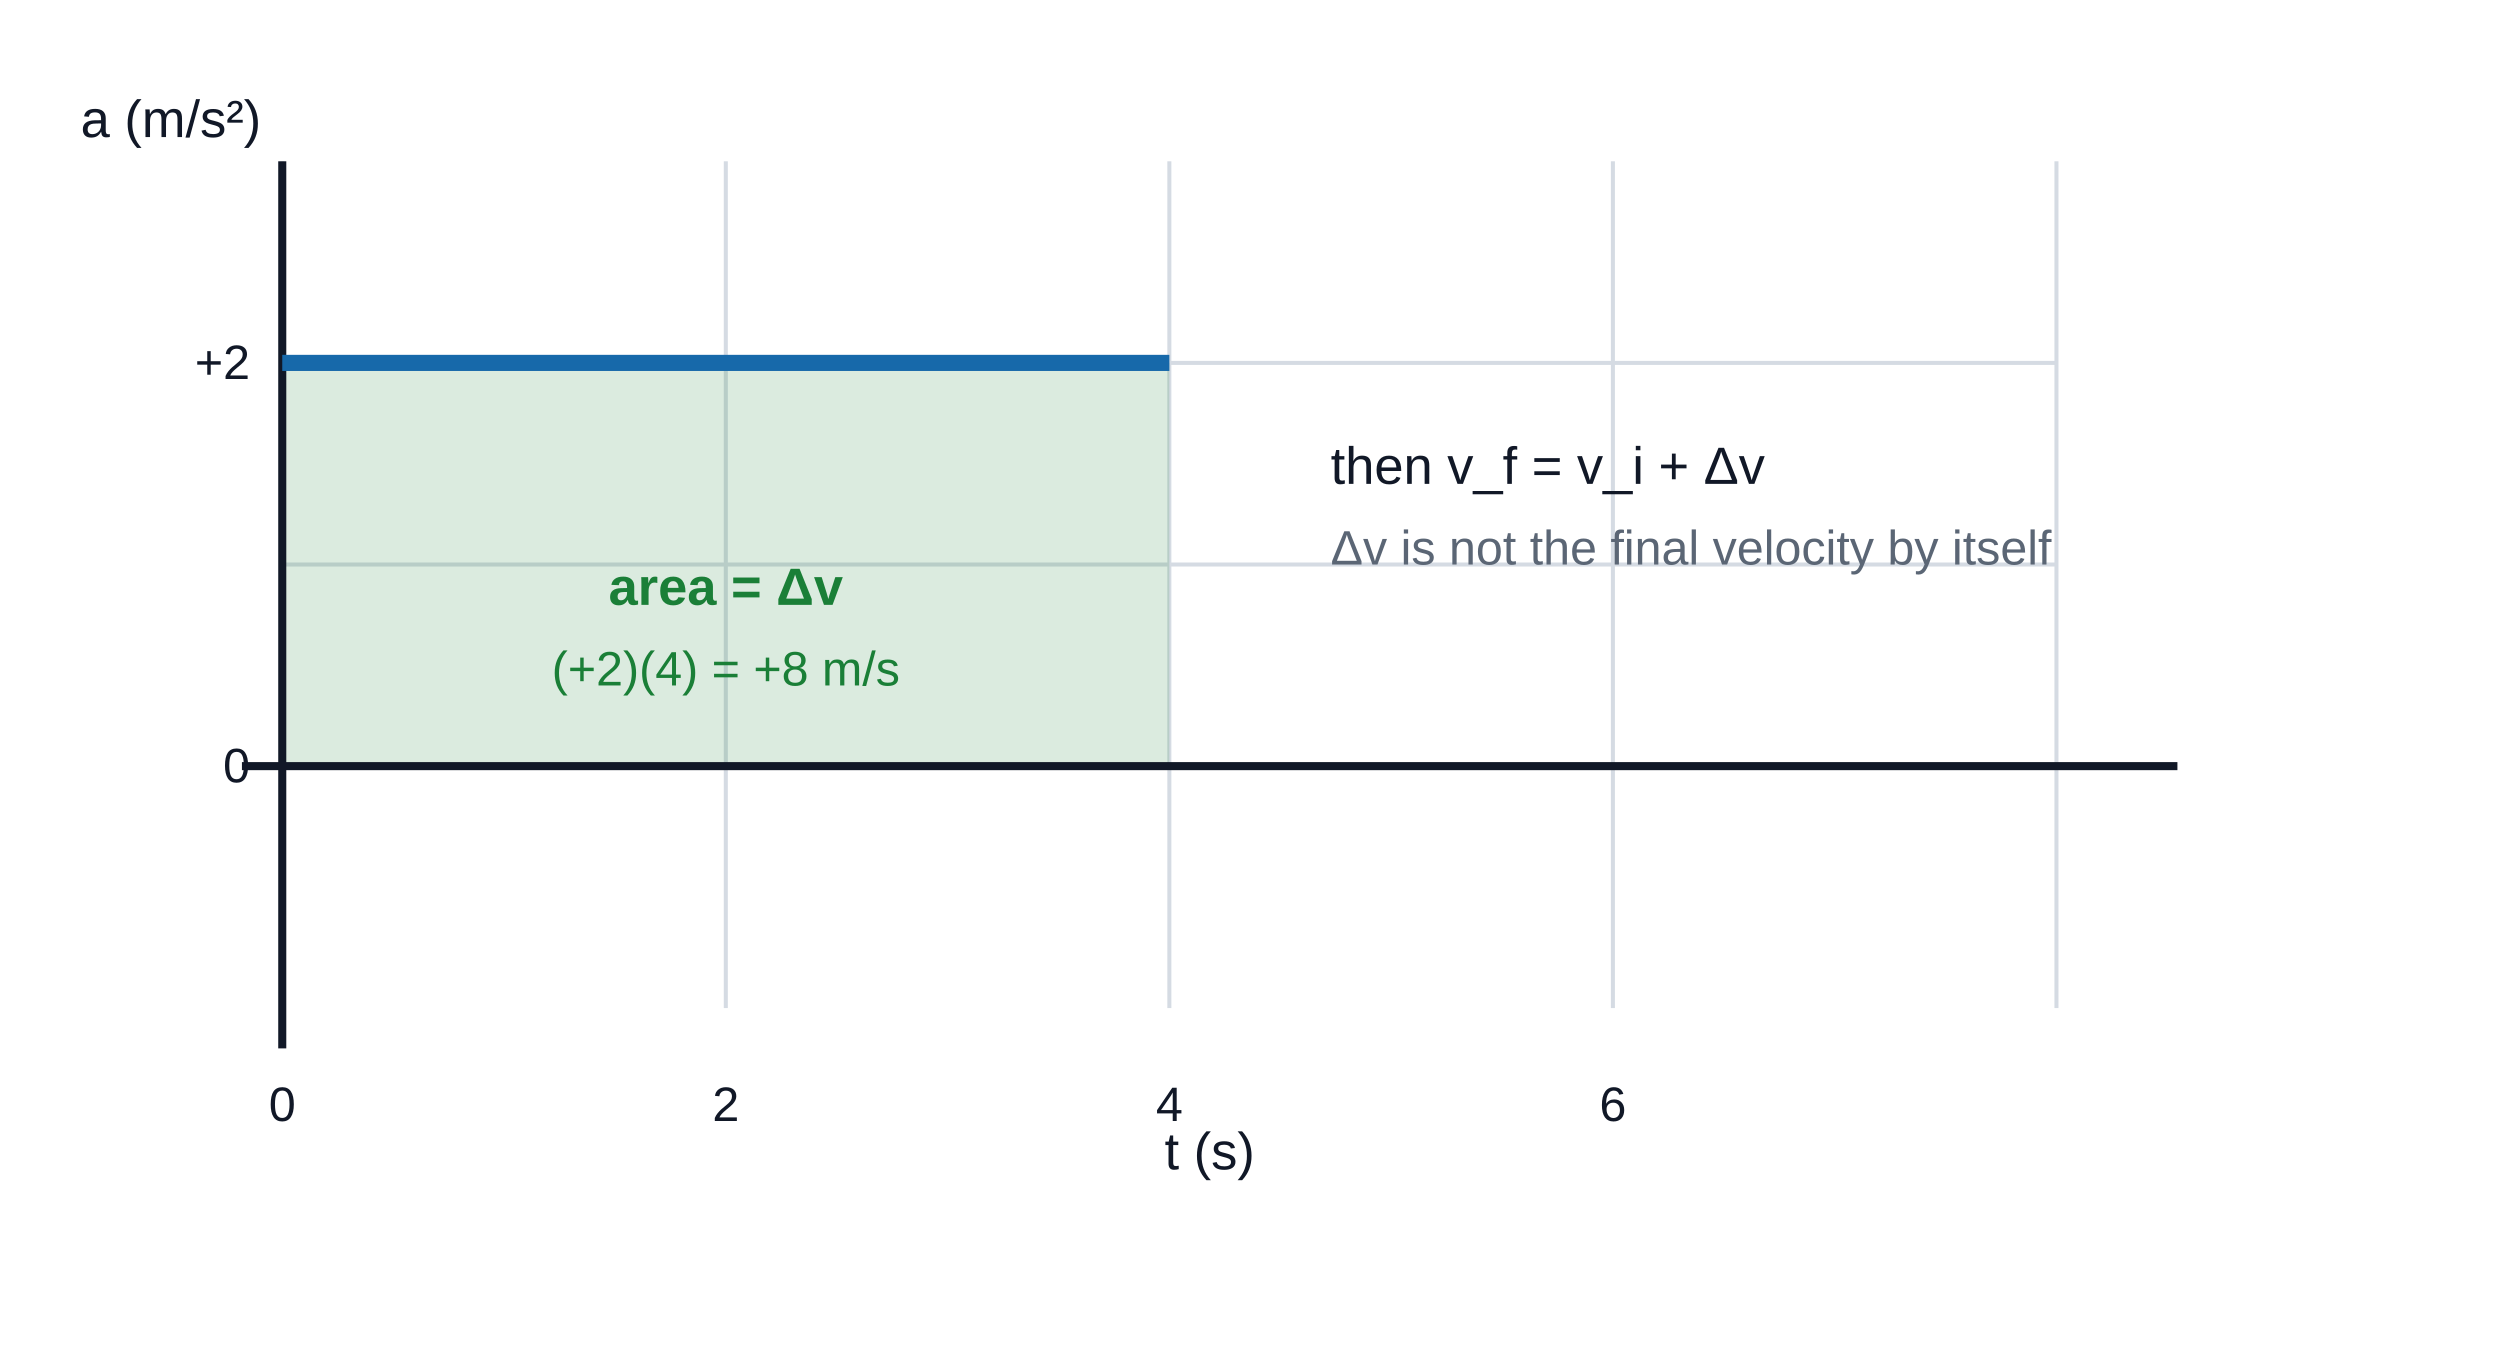
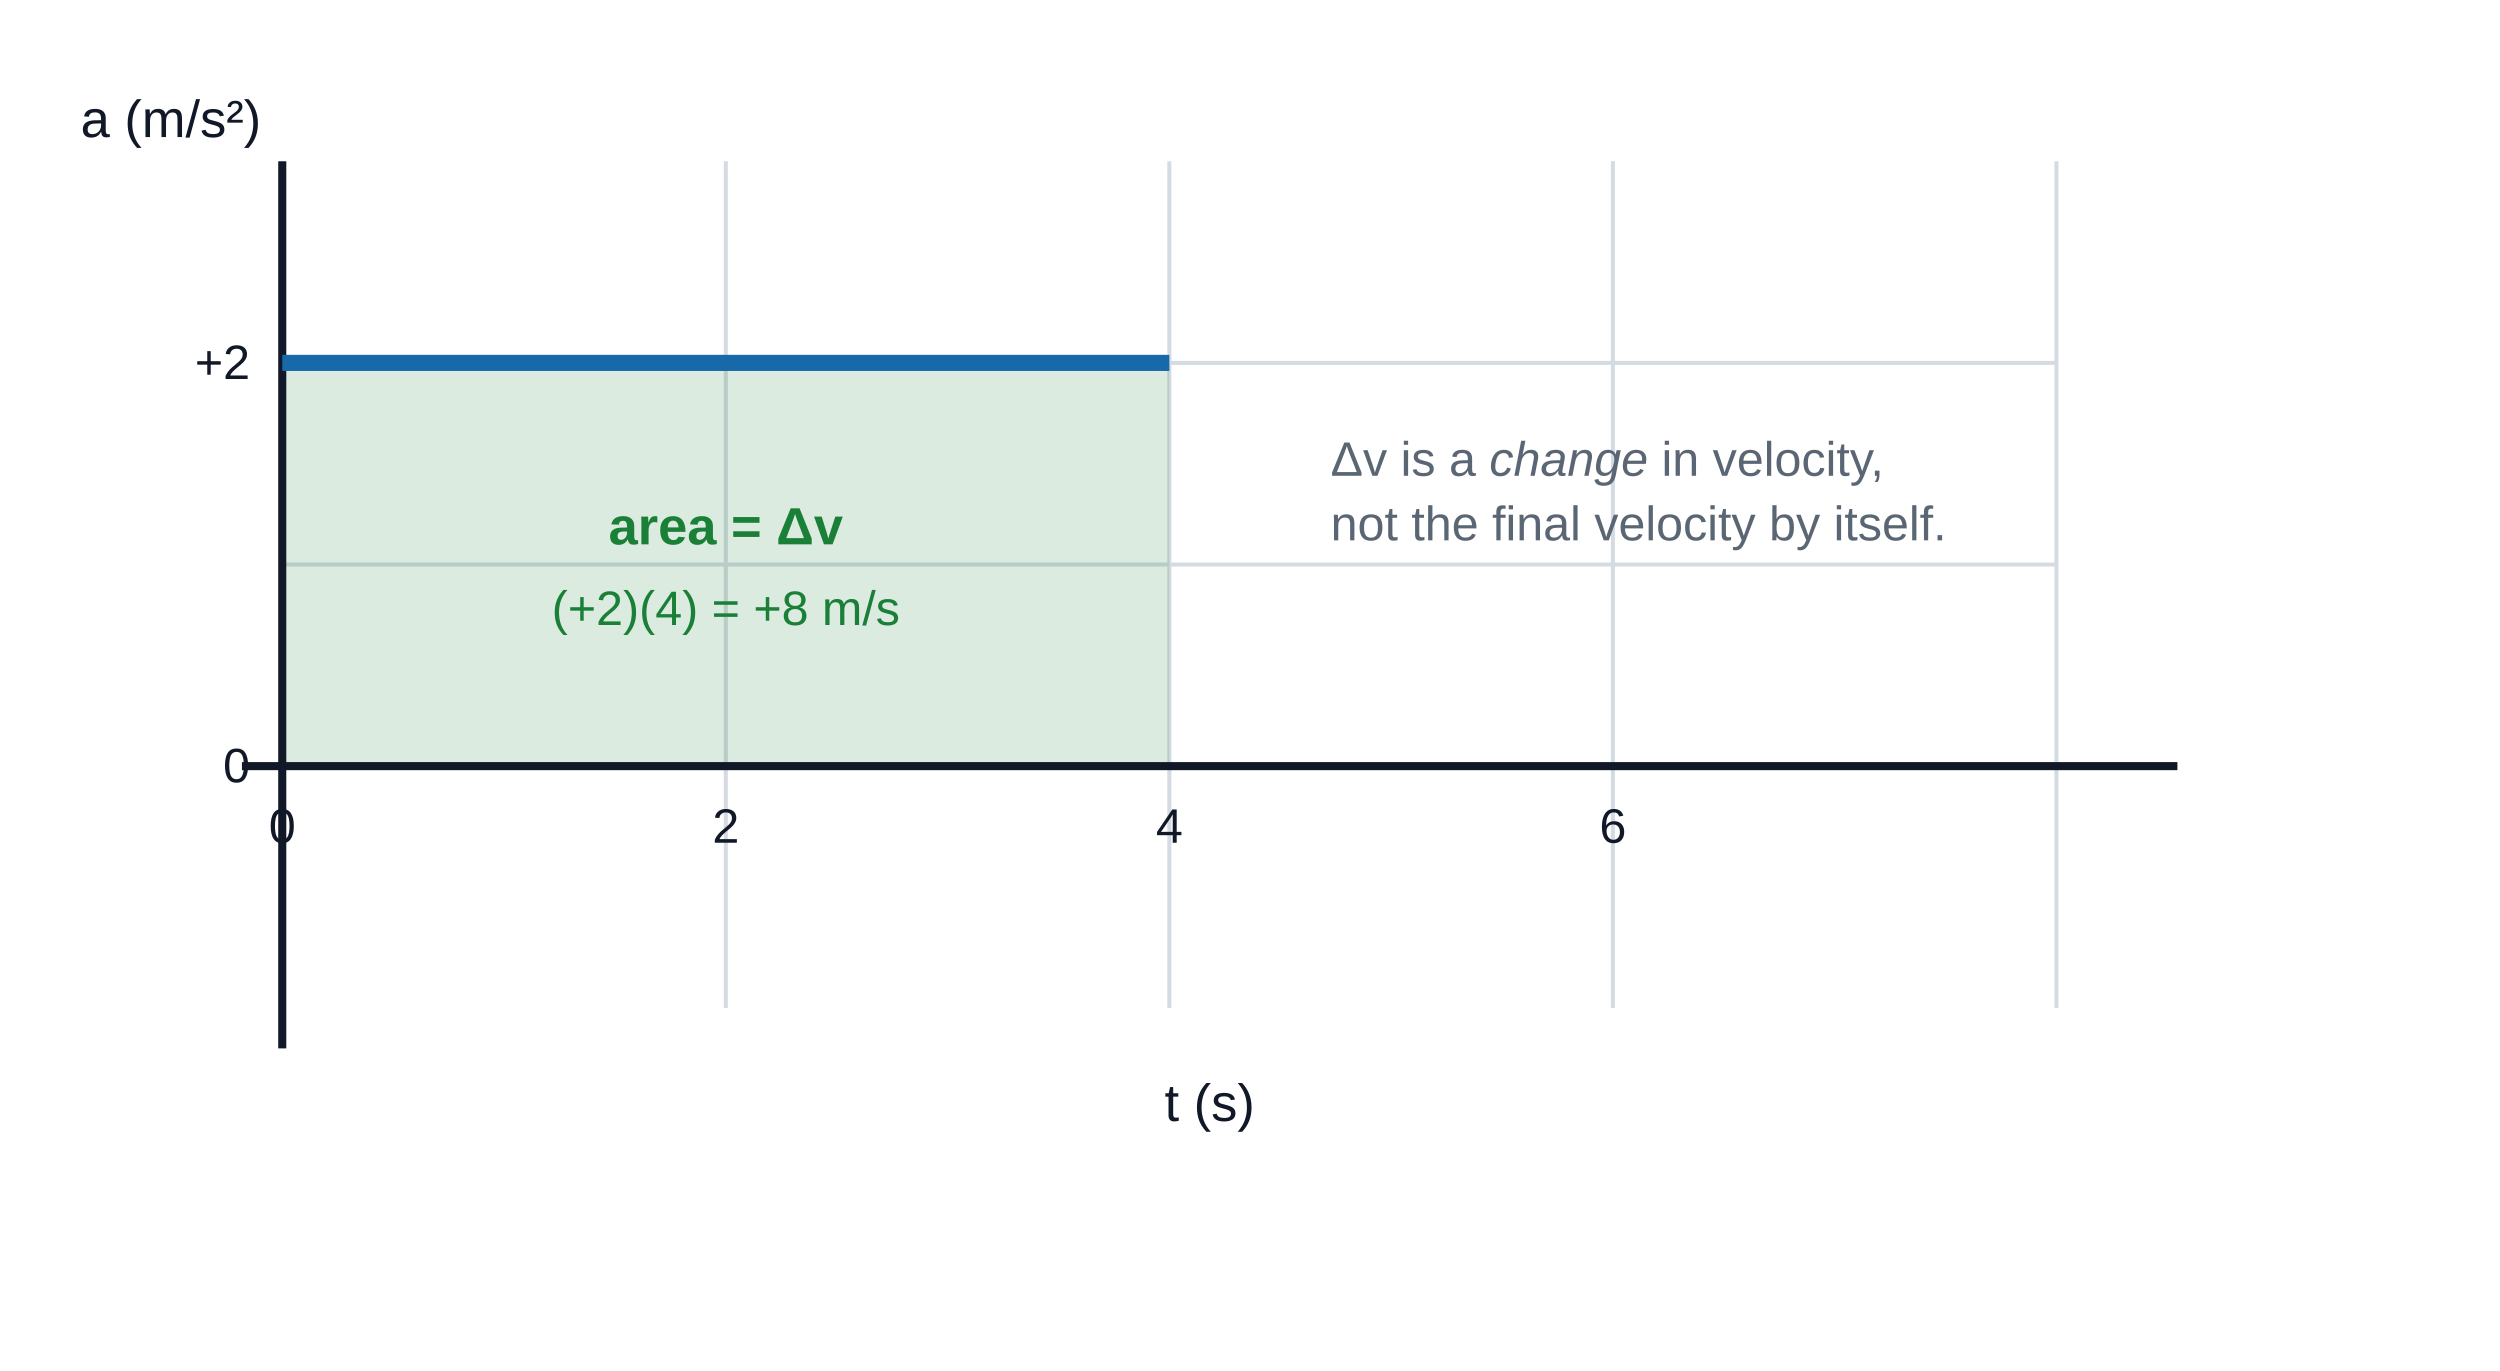
<svg xmlns="http://www.w3.org/2000/svg" width="620" height="340" viewBox="0 0 620 340" role="img" aria-labelledby="t d">
  <rect width="620" height="340" fill="white" />
  <g stroke="#d5dbe3" stroke-width="1">
    <path d="M70 40V250M180 40V250M290 40V250M400 40V250M510 40V250" />
    <path d="M70 90H510M70 140H510M70 190H510" />
  </g>
  <path d="M70 190H290V90H70Z" fill="#1a7f37" fill-opacity="0.16" />
  <g stroke="#111827" stroke-width="2">
    <path d="M70 40V260" />
    <path d="M60 190H540" />
  </g>
  <g fill="#111827" font-family="Arial" font-size="13">
-     <text x="300" y="290" text-anchor="middle">t (s)</text>
+     <text x="300" y="278" text-anchor="middle">t (s)</text>
    <text x="20" y="34">a (m/s²)</text>
  </g>
  <g fill="#111827" font-family="Arial" font-size="12" text-anchor="middle">
-     <text x="70" y="278">0</text>
-     <text x="180" y="278">2</text>
-     <text x="290" y="278">4</text>
-     <text x="400" y="278">6</text>
+     <text x="70" y="209">0</text>
+     <text x="180" y="209">2</text>
+     <text x="290" y="209">4</text>
+     <text x="400" y="209">6</text>
  </g>
  <g fill="#111827" font-family="Arial" font-size="12" text-anchor="end">
    <text x="62" y="94">+2</text>
    <text x="62" y="194">0</text>
  </g>
  <polyline points="70,90 290,90" fill="none" stroke="#1769aa" stroke-width="4" />
-   <text x="180" y="150" font-family="Arial" font-size="13" font-weight="bold" fill="#1a7f37" text-anchor="middle">area = Δv</text>
-   <text x="180" y="170" font-family="Arial" font-size="12" fill="#1a7f37" text-anchor="middle">(+2)(4) = +8 m/s</text>
-   <text x="330" y="120" font-family="Arial" font-size="13" fill="#111827">then  v_f = v_i + Δv</text>
-   <text x="330" y="140" font-family="Arial" font-size="12" fill="#5b6675">Δv is not the final velocity by itself</text>
+   <text x="180" y="135" font-family="Arial" font-size="13" font-weight="bold" fill="#1a7f37" text-anchor="middle">area = Δv</text>
+   <text x="180" y="155" font-family="Arial" font-size="12" fill="#1a7f37" text-anchor="middle">(+2)(4) = +8 m/s</text>
+   <text x="330" y="118" font-family="Arial" font-size="12" fill="#5b6675">Δv is a <tspan font-style="italic">change</tspan> in velocity,</text>
+   <text x="330" y="134" font-family="Arial" font-size="12" fill="#5b6675">not the final velocity by itself.</text>
</svg>
